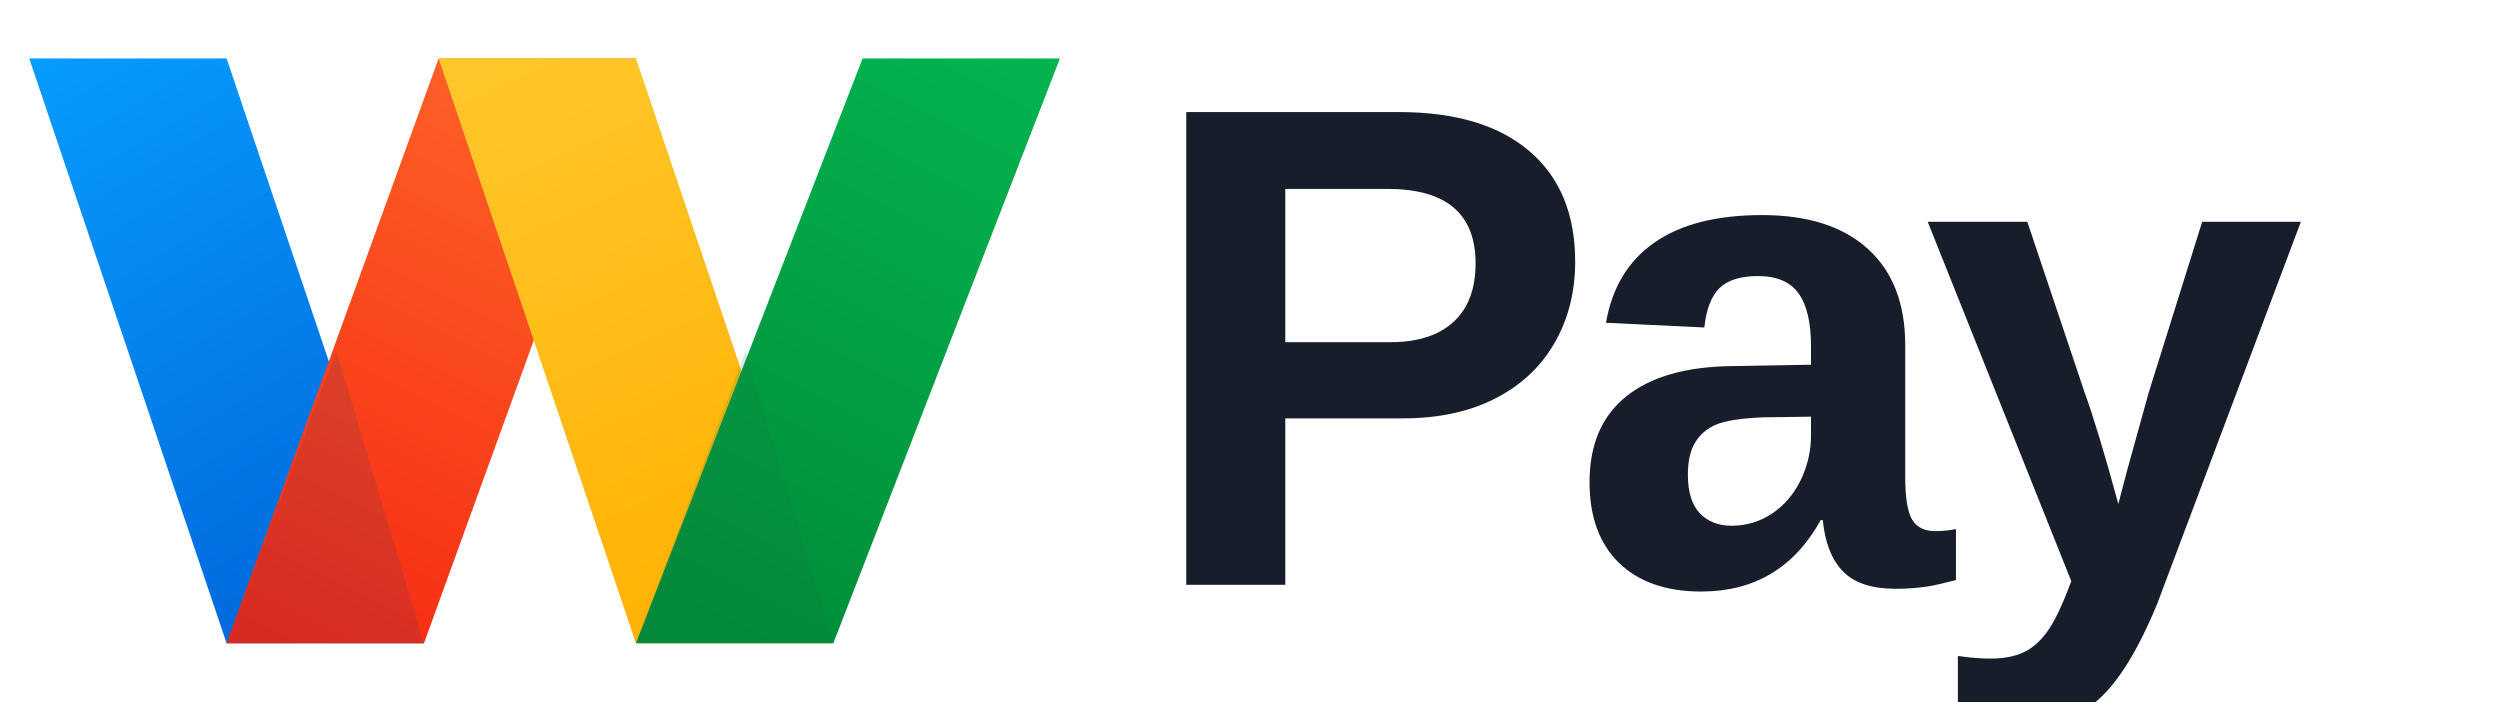
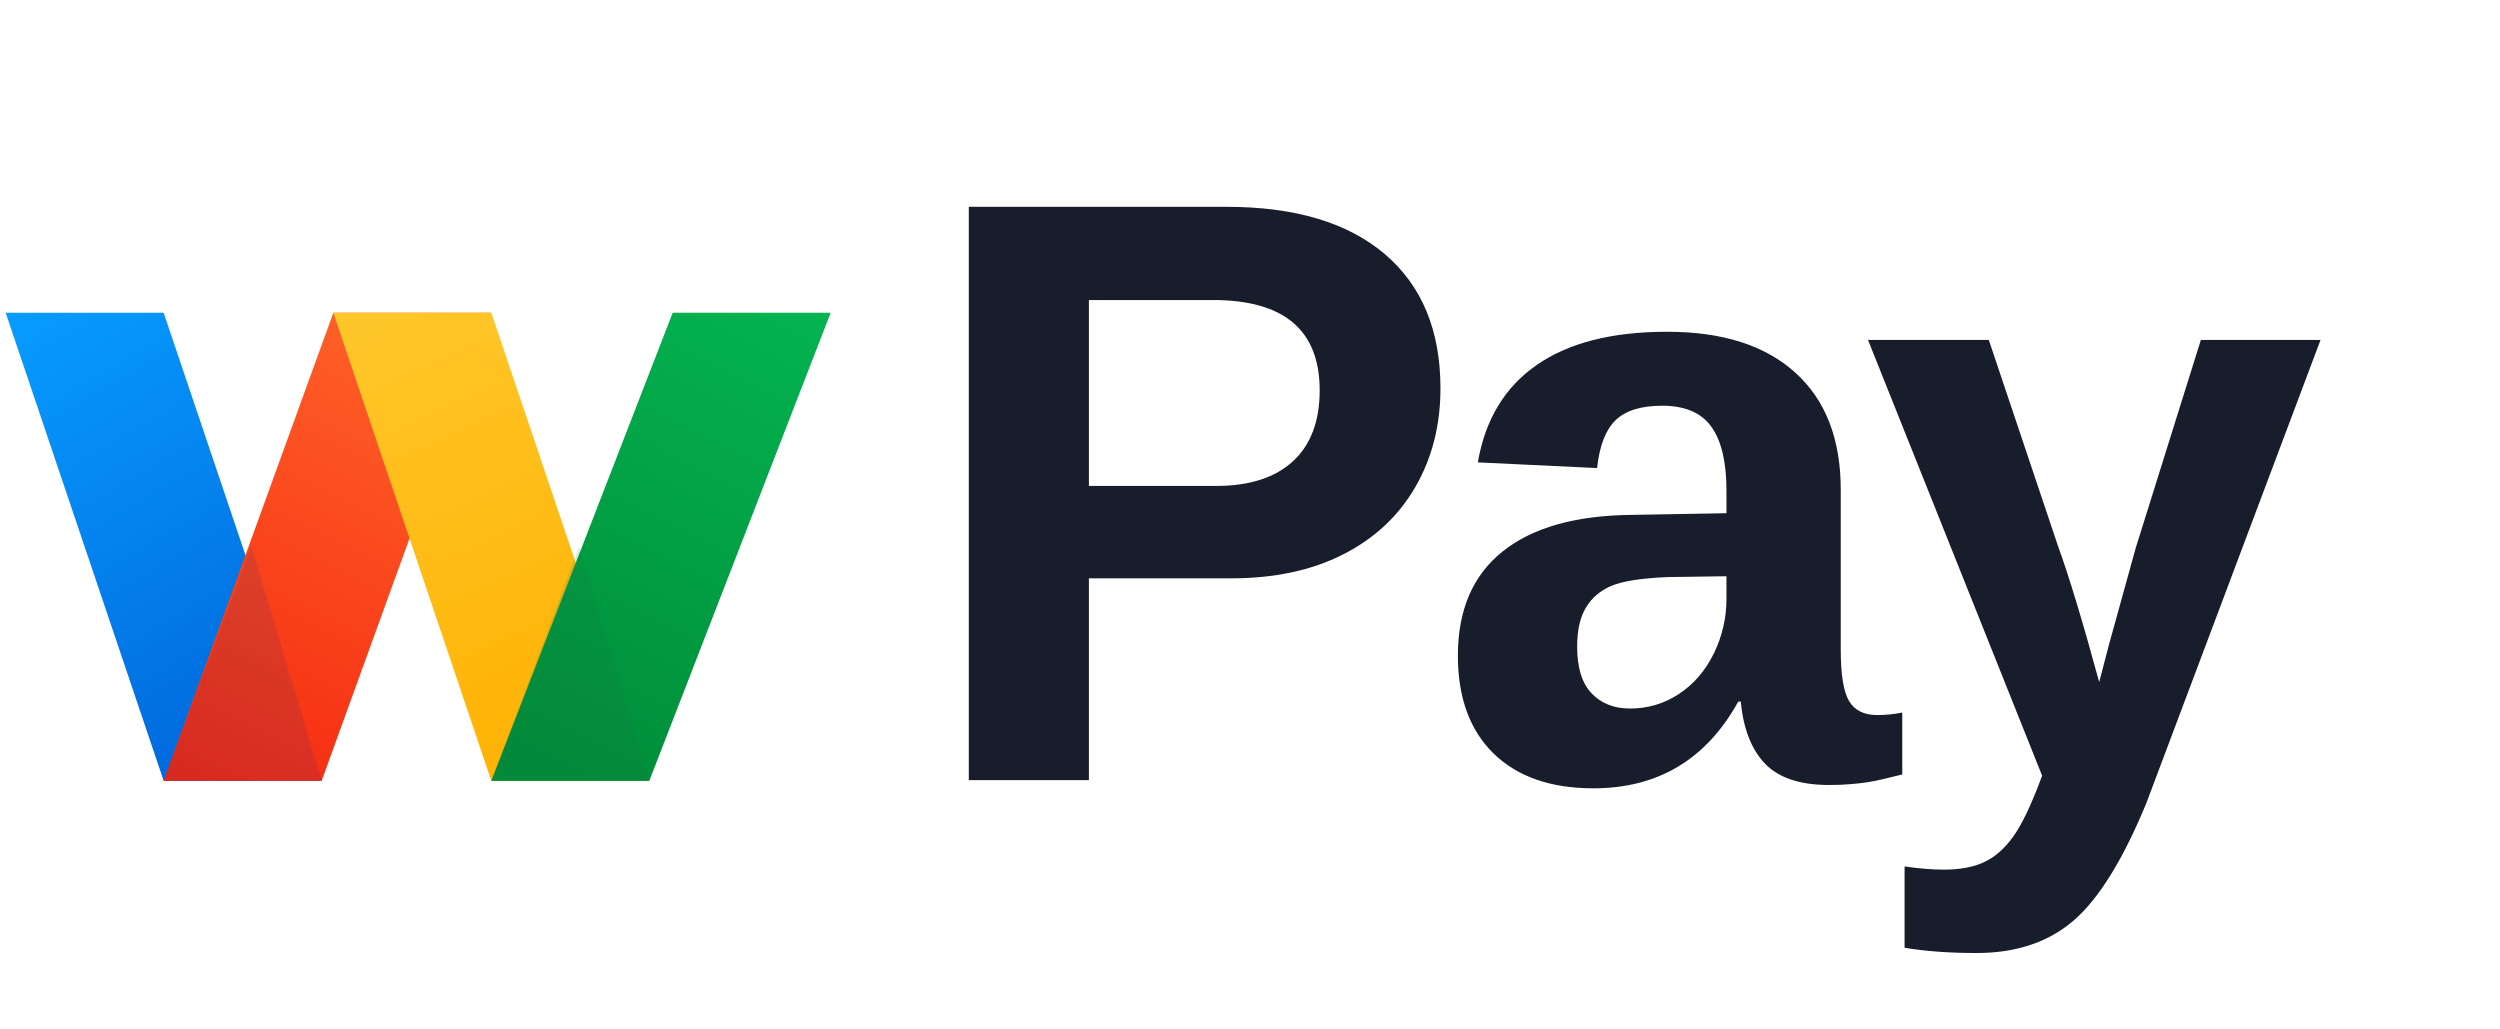
- <svg xmlns="http://www.w3.org/2000/svg" width="342" height="96" viewBox="0 0 342 96" fill="none">
+ <svg xmlns="http://www.w3.org/2000/svg" width="282" height="116" viewBox="0 0 282 116" fill="none">
  <defs>
    <linearGradient id="blue" x1="5" y1="8" x2="52" y2="88" gradientUnits="userSpaceOnUse">
      <stop stop-color="#079CFF" />
      <stop offset="1" stop-color="#0063D9" />
    </linearGradient>
    <linearGradient id="red" x1="77" y1="8" x2="37" y2="88" gradientUnits="userSpaceOnUse">
      <stop stop-color="#FF6429" />
      <stop offset="1" stop-color="#F52A11" />
    </linearGradient>
    <linearGradient id="gold" x1="72" y1="8" x2="108" y2="88" gradientUnits="userSpaceOnUse">
      <stop stop-color="#FFC629" />
      <stop offset="1" stop-color="#FFB000" />
    </linearGradient>
    <linearGradient id="green" x1="145" y1="8" x2="104" y2="88" gradientUnits="userSpaceOnUse">
      <stop stop-color="#04B450" />
      <stop offset="1" stop-color="#008D39" />
    </linearGradient>
  </defs>
-   <path d="M4 8H31L58 88H31L4 8Z" fill="url(#blue)" />
-   <path d="M31 88H58L87 8H60L31 88Z" fill="url(#red)" />
-   <path d="M60 8H87L114 88H87L60 8Z" fill="url(#gold)" />
-   <path d="M87 88H114L145 8H118L87 88Z" fill="url(#green)" />
-   <path d="M31 88L46 48L58 88H31Z" fill="#002E8F" opacity=".12" />
-   <path d="M87 88L102 48L114 88H87Z" fill="#157541" opacity=".15" />
-   <text x="156" y="80" font-family="Arial,Helvetica,sans-serif" font-size="94" font-weight="700" letter-spacing="-4" fill="#171D2A">Pay</text>
+   <g transform="translate(-2 30) scale(.66)">
+     <path d="M4 8H31L58 88H31L4 8Z" fill="url(#blue)" />
+     <path d="M31 88H58L87 8H60L31 88Z" fill="url(#red)" />
+     <path d="M60 8H87L114 88H87L60 8Z" fill="url(#gold)" />
+     <path d="M87 88H114L145 8H118L87 88Z" fill="url(#green)" />
+     <path d="M31 88L46 48L58 88H31Z" fill="#002E8F" opacity=".12" />
+     <path d="M87 88L102 48L114 88H87Z" fill="#157541" opacity=".15" />
+   </g>
+   <text x="103" y="88" font-family="Arial,Helvetica,sans-serif" font-size="94" font-weight="700" letter-spacing="-4" fill="#171D2A">Pay</text>
</svg>
